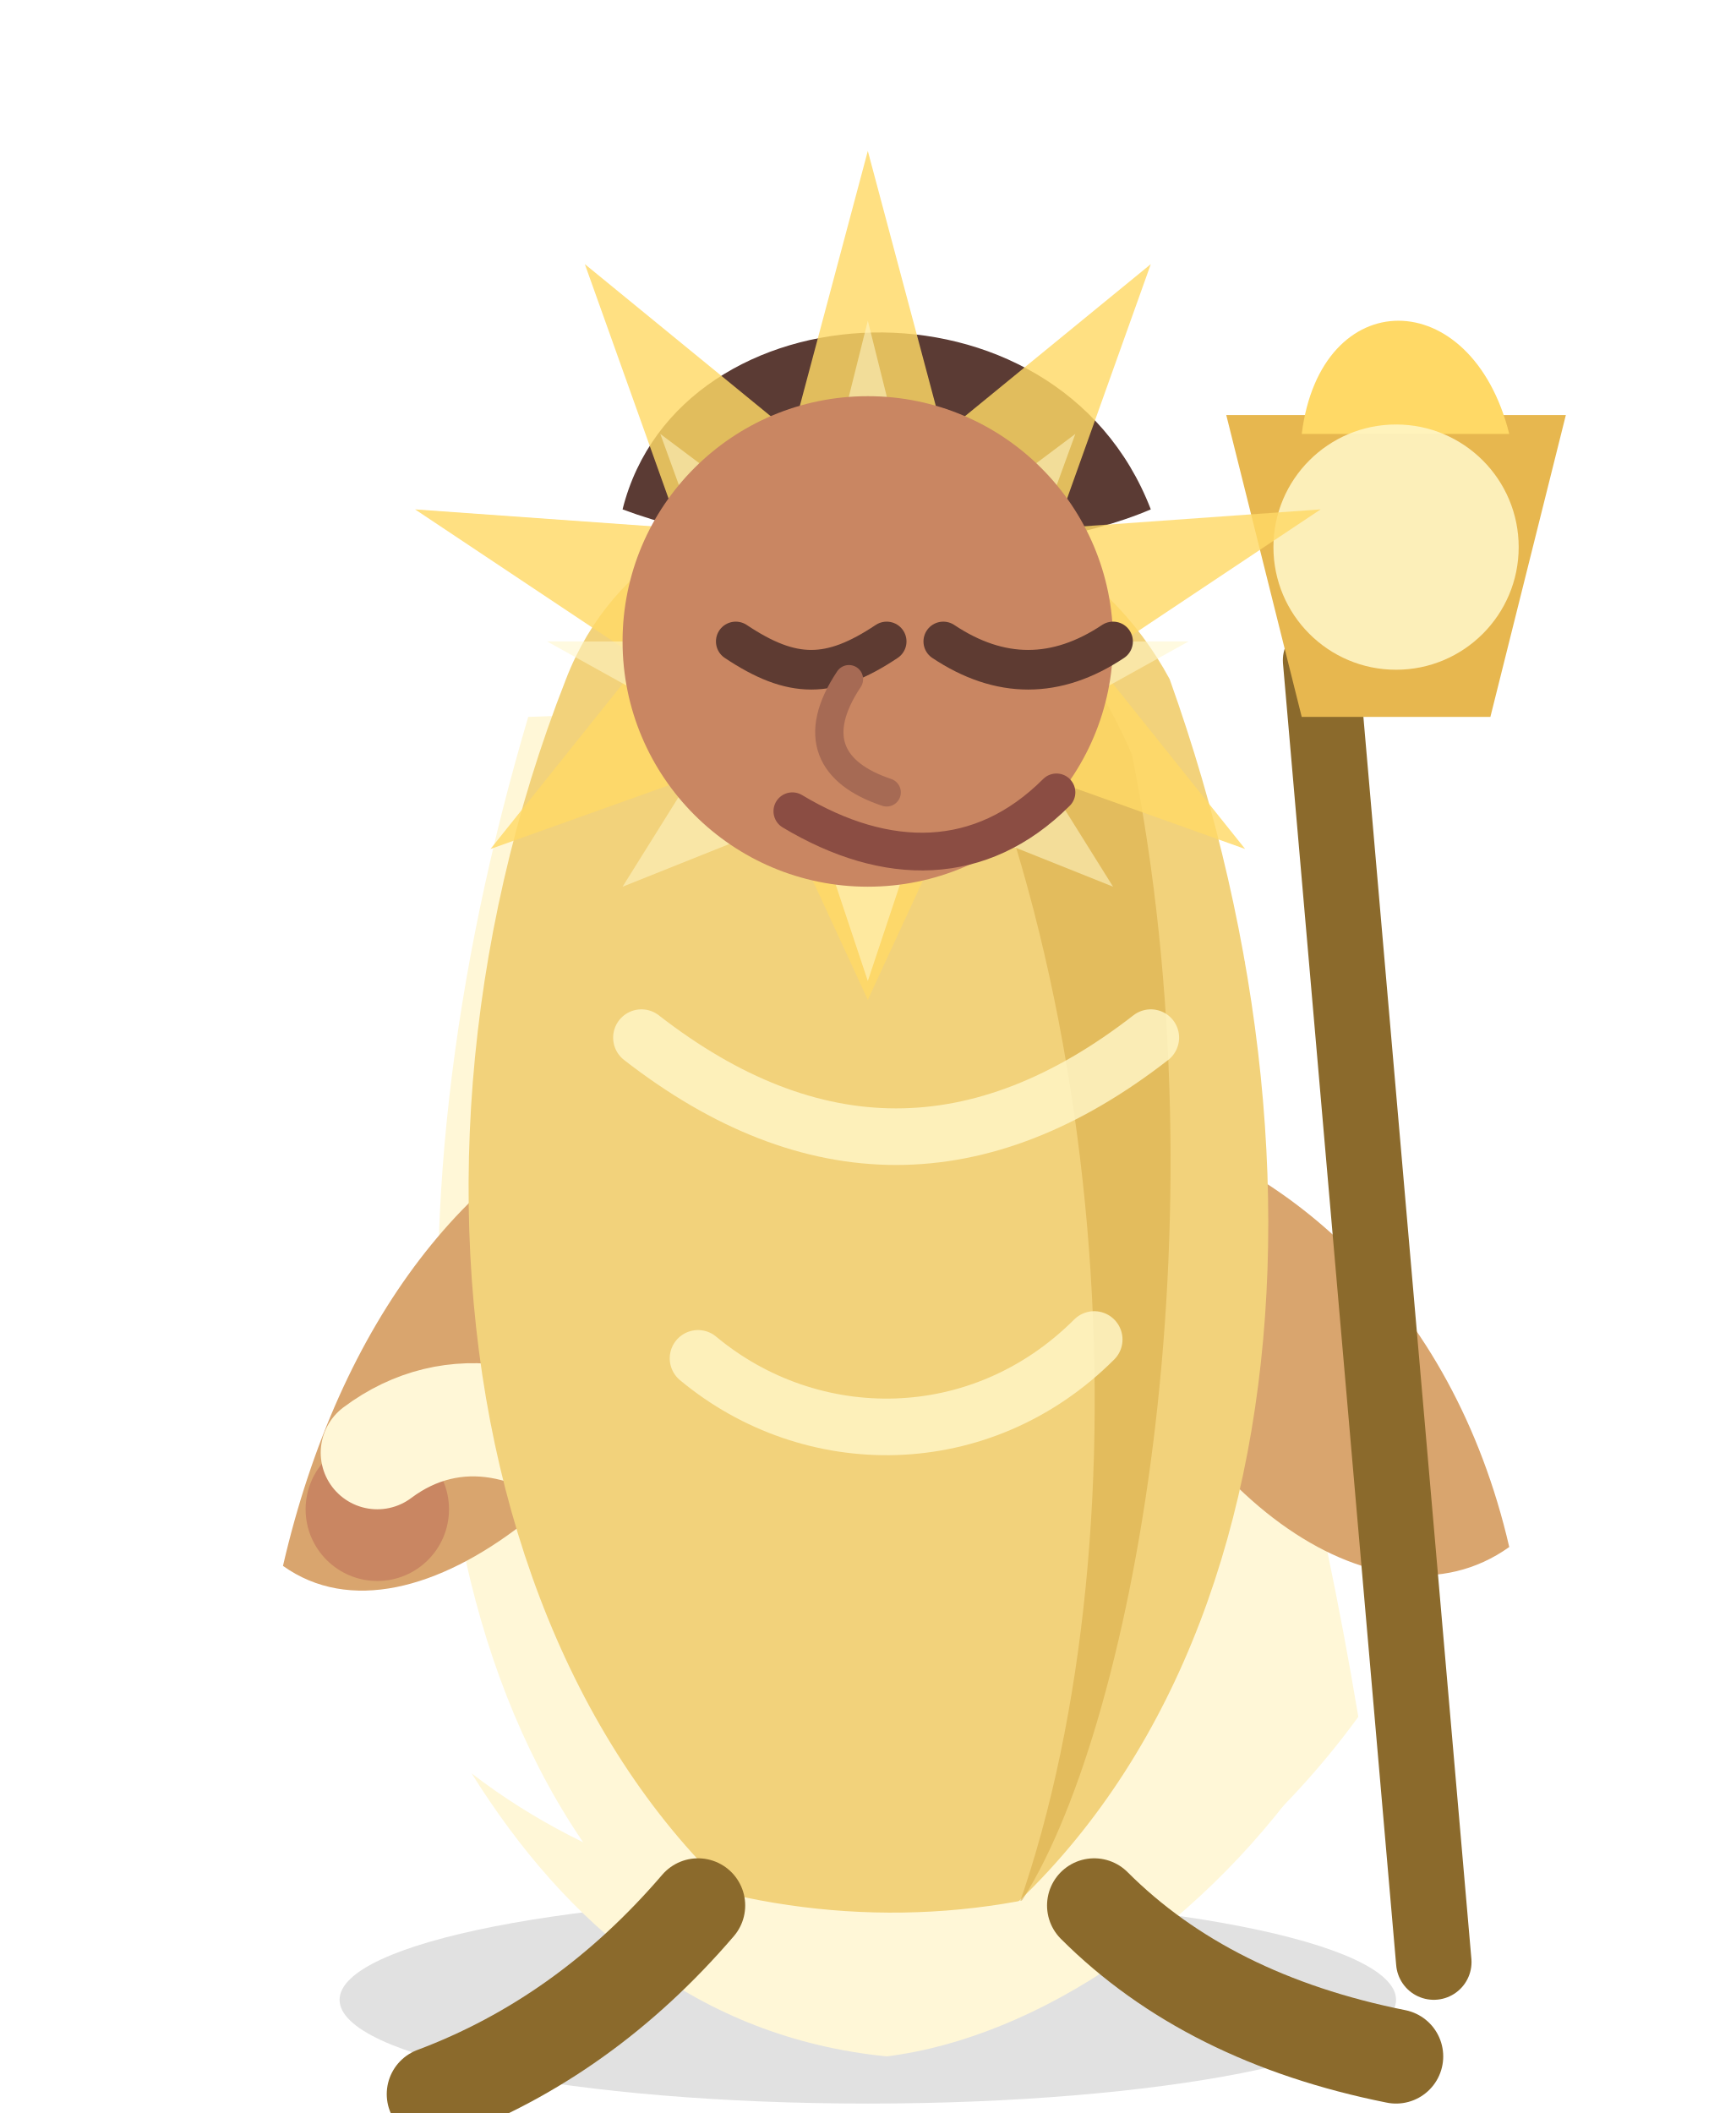
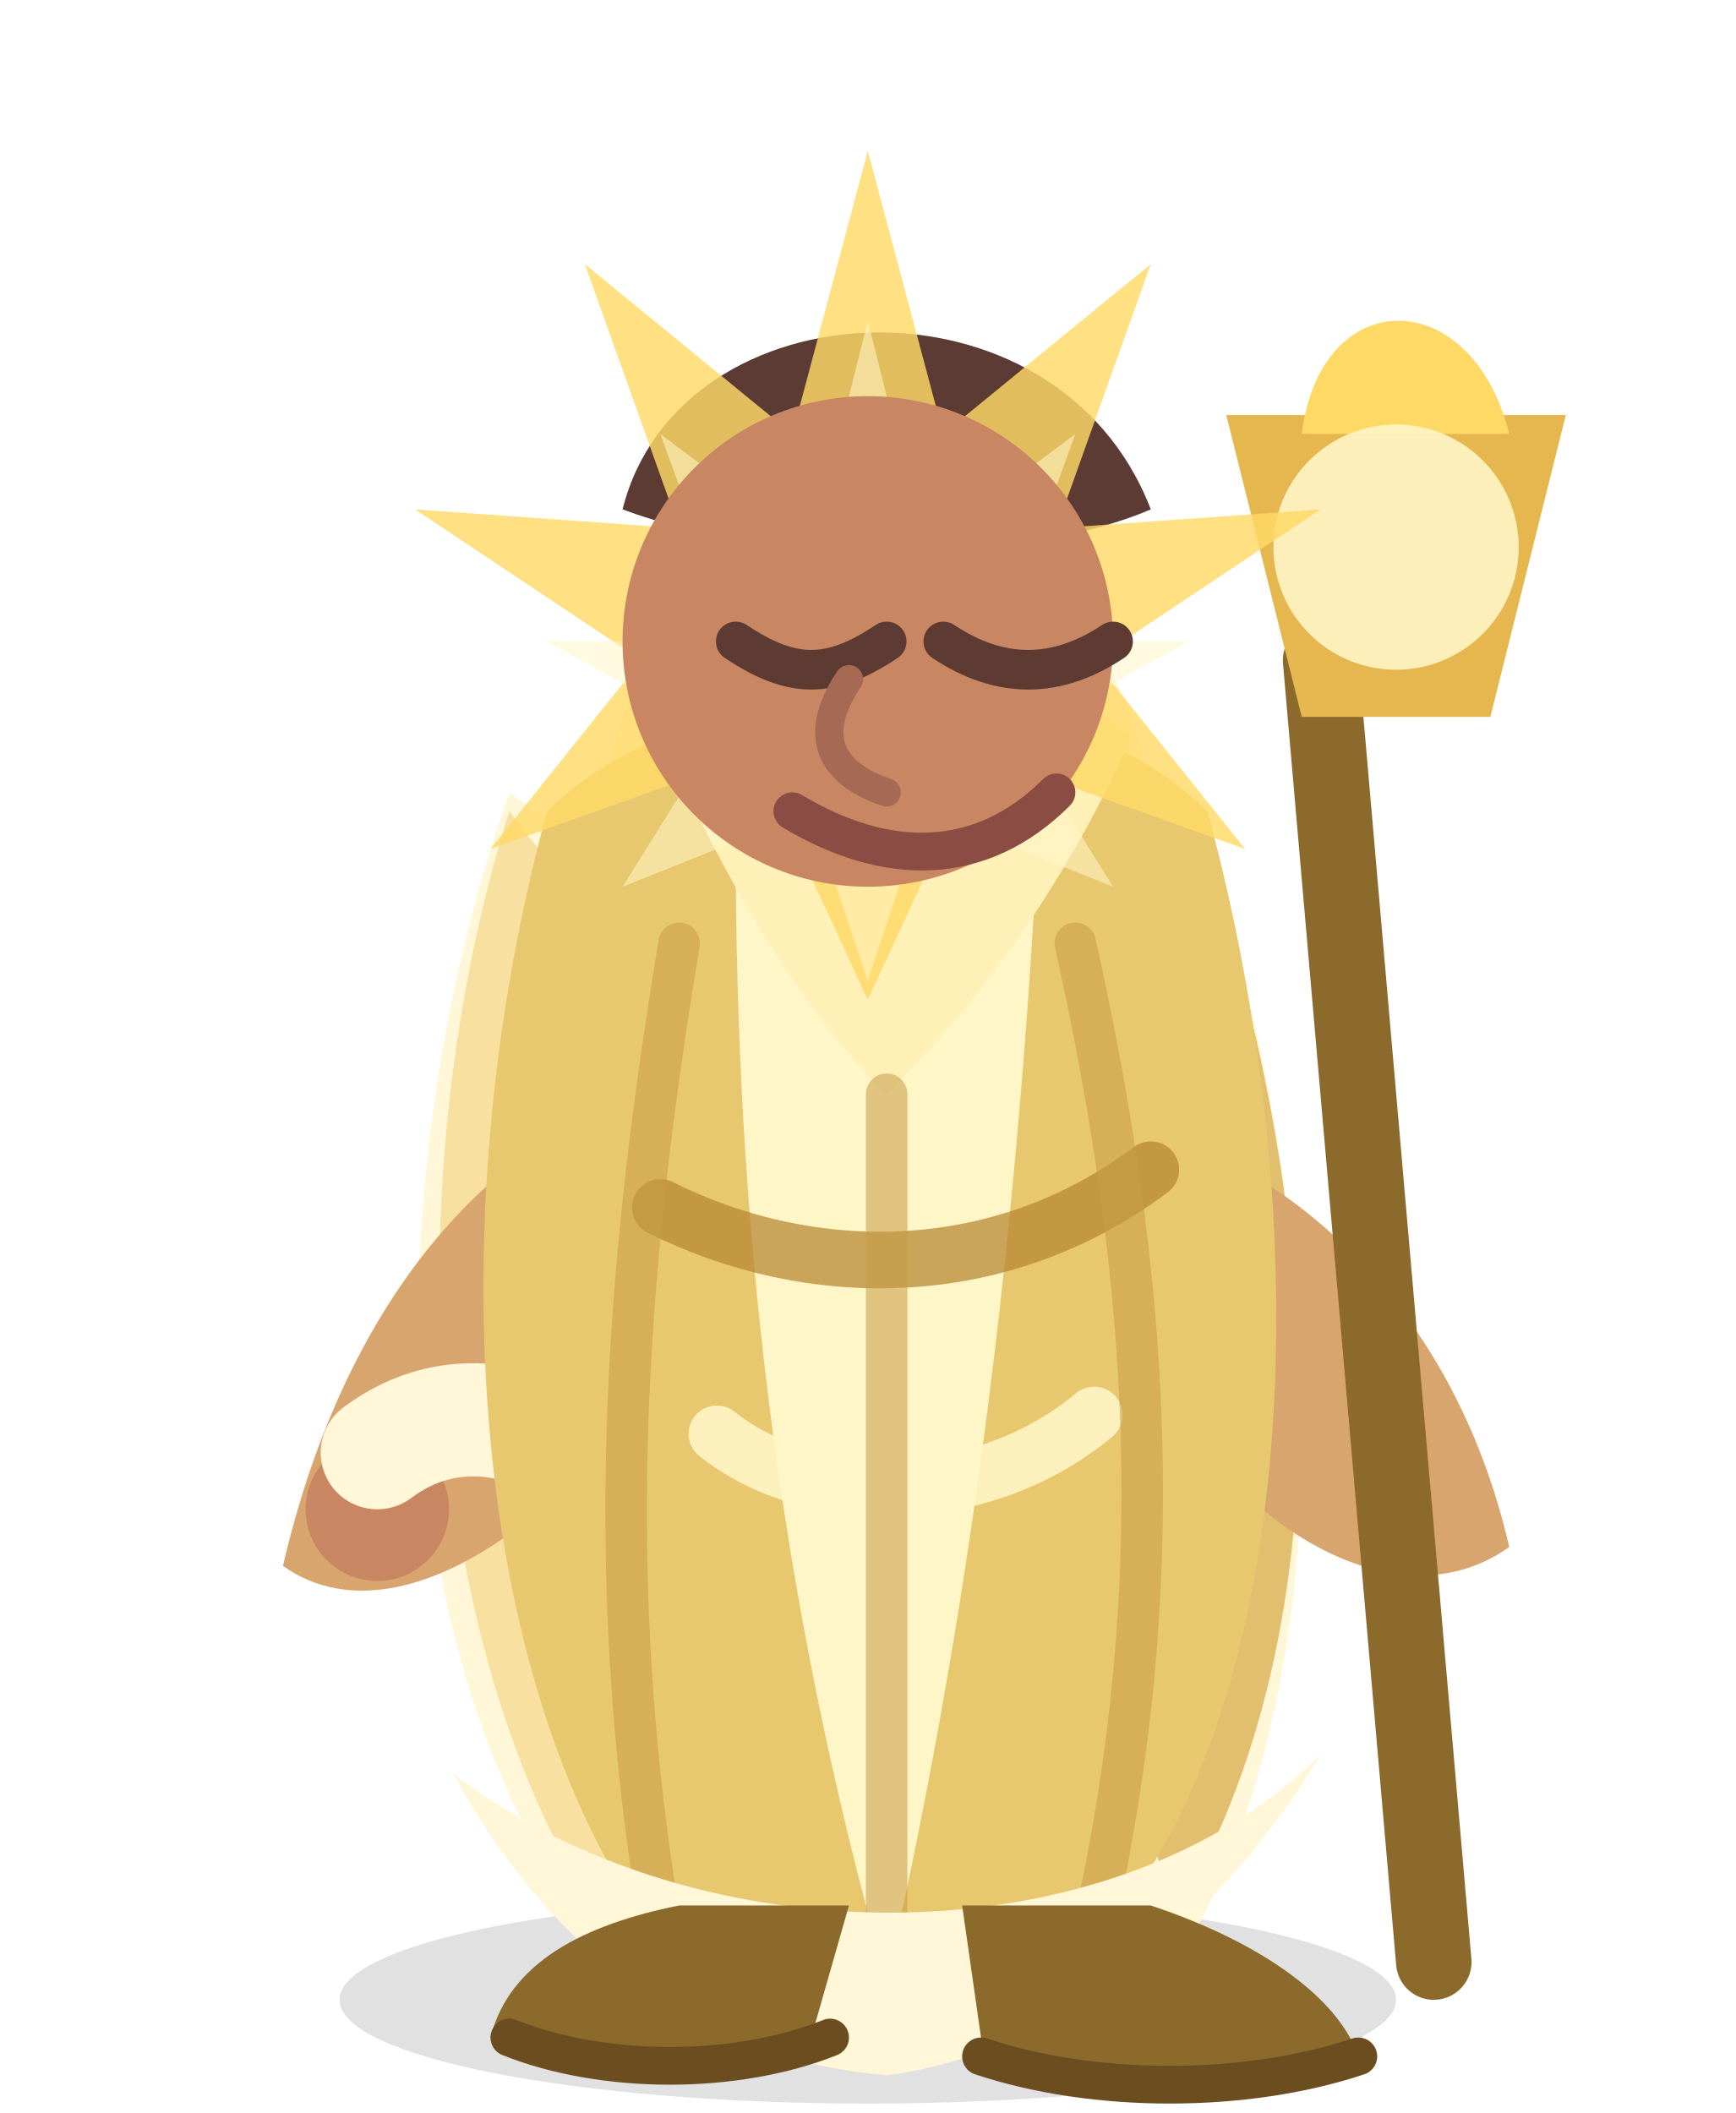
<svg xmlns="http://www.w3.org/2000/svg" width="92" height="112" viewBox="0 0 92 112">
  <style>.body,.robe,.robeHem,.head,.hatHair,.staffArm,.offArm,.staff,.capeScarf,.familiar{transform-box:view-box}.body,.robe{transform-origin:46px 102px;animation:bodyBreathe 2.8s ease-in-out infinite}.head{transform-origin:46px 40px;animation:headNod 3.4s ease-in-out infinite}.hatHair{transform-origin:46px 28px;animation:hatSway 2.7s ease-in-out infinite}.staffArm,.staff{transform-origin:64px 62px;animation:staffIdle 2.4s ease-in-out infinite}.offArm{transform-origin:31px 61px;animation:offIdle 2.9s ease-in-out infinite}.capeScarf{transform-origin:44px 62px;animation:capeIdle 2s ease-in-out infinite}.familiar{transform-origin:20px 86px;animation:familiarBob 1.6s ease-in-out infinite}@keyframes bodyBreathe{0%,100%{transform:translateY(0) scale(1)}50%{transform:translateY(-1px) scale(1.015,.985)}}@keyframes headNod{0%,100%{transform:rotate(-1deg)}50%{transform:rotate(1.5deg) translateY(-.5px)}}@keyframes hatSway{0%,100%{transform:rotate(-2deg)}50%{transform:rotate(2deg)}}@keyframes staffIdle{0%,100%{transform:rotate(-2deg)}50%{transform:rotate(3deg)}}@keyframes offIdle{0%,100%{transform:rotate(1deg)}50%{transform:rotate(-3deg)}}@keyframes capeIdle{0%,100%{transform:skewX(-2deg)}50%{transform:skewX(3deg)}}@keyframes familiarBob{0%,100%{transform:translateY(0) rotate(-2deg)}50%{transform:translateY(-2px) rotate(3deg)}}@media (prefers-reduced-motion: reduce){.body,.robe,.robeHem,.head,.hatHair,.staffArm,.offArm,.staff,.capeScarf,.familiar{animation:none}}</style>
  <ellipse cx="46" cy="106" rx="28" ry="5.5" fill="#000000" opacity="0.12" />
  <g class="capeScarf">
-     <path d="M28 38C20 65 21 93 39 106C50 110 64 102 72 91C68 67 61 49 55 37Z" fill="#fff7d7" />
-     <path d="M37 50C41 68 44 86 46 106C52 87 58 70 66 51C58 42 46 42 37 50Z" fill="#e8c86f" opacity="0.55" />
+     <path d="M27 42C20 62 20 87 31 102C38 108 54 110 63 103C72 87 70 62 63 42C54 50 37 50 27 42Z" fill="#fff7d7" />
+     <path d="M27 43C32 50 39 54 46 54C39 68 34 84 32 102C22 87 21 62 27 43Z" fill="#f7e0a0" />
+     <path d="M63 43C59 51 52 54 46 54C54 68 59 84 62 102C72 86 70 62 63 43Z" fill="#d7a945" opacity="0.72" />
  </g>
  <g class="staffArm staff">
    <path d="M58 59C68 61 77 69 80 82C73 87 62 79 58 66Z" fill="#d9a56e" />
    <path d="M70 35L76 104" stroke="#8b6a2c" stroke-width="4" stroke-linecap="round" />
    <g class="familiar">
      <path d="M65 22H83L79 38H69Z" fill="#e7b74f" />
      <path d="M69 23C70 15 78 15 80 23Z" fill="#ffd966" />
      <circle cx="74" cy="29" r="6.5" fill="#fff6c8" opacity="0.88" />
    </g>
  </g>
  <g class="offArm">
    <path d="M34 58C25 61 18 70 15 83C22 88 34 78 39 65Z" fill="#d9a56e" />
    <circle cx="20" cy="80" r="3.8" fill="#c98662" />
    <path d="M20 77C24 74 29 75 33 79" stroke="#fff7d7" stroke-width="6" stroke-linecap="round" fill="none" />
  </g>
  <g class="body robe">
-     <path d="M30 36C35 23 55 23 62 36C72 64 68 94 47 106C26 96 19 64 30 36Z" fill="#f2d27b" />
-     <path d="M47 29C59 49 61 81 54 101C60 92 65 65 60 40C57 33 52 29 47 29Z" fill="#d7a945" opacity="0.55" />
-     <path d="M34 55C43 62 52 62 61 55M37 72C43 77 52 77 58 71" stroke="#fff6c8" stroke-width="3" stroke-linecap="round" fill="none" opacity="0.82" />
+     <path d="M33 38C38 25 55 25 60 38C66 62 66 91 47 107C29 91 27 62 33 38Z" fill="#fff7d7" />
+     <path d="M29 43C37 35 56 35 64 43C70 65 69 91 58 103C52 107 42 108 35 103C25 90 23 65 29 43Z" fill="#e8c86f" />
+     <path d="M39 45C43 49 50 49 55 45C54 63 52 83 47 105C41 84 39 64 39 45Z" fill="#fff6c8" />
+     <path d="M35 39C39 48 43 54 47 58C51 54 56 48 60 39C54 34 41 34 35 39Z" fill="#fff0b8" />
+     <path d="M35 64C43 68 53 68 61 62" stroke="#b88732" stroke-width="3" stroke-linecap="round" fill="none" opacity="0.74" />
+     <path d="M38 76C43 80 52 80 58 75" stroke="#fff6c8" stroke-width="3" stroke-linecap="round" fill="none" opacity="0.88" />
+     <path d="M36 50C33 68 32 84 35 102M57 50C61 68 62 84 58 102M47 58V105" stroke="#c79b45" stroke-width="2.2" stroke-linecap="round" fill="none" opacity="0.55" />
    <g class="robeHem">
-       <path d="M25 94C38 104 58 104 70 93C64 102 55 108 47 109C37 108 30 102 25 94Z" fill="#fff7d7" />
+       <path d="M24 94C37 104 59 104 70 93C64 103 55 109 47 110C36 109 29 103 24 94Z" fill="#fff7d7" />
    </g>
  </g>
-   <path d="M37 101Q31 108 23 111" stroke="#8b6a2c" stroke-width="5" stroke-linecap="round" fill="none" />
-   <path d="M58 101Q64 107 74 109" stroke="#8b6a2c" stroke-width="5" stroke-linecap="round" fill="none" />
+   <g class="robeHem">
+     <path d="M36 101H45L43 108C39 111 31 111 26 108C27 104 31 102 36 101Z" fill="#8b6a2c" />
+     <path d="M51 101H61C67 103 71 106 72 109C65 112 56 112 52 108Z" fill="#8b6a2c" />
+     <path d="M27 108C32 110 39 110 44 108M52 109C58 111 66 111 72 109" stroke="#6b4d1f" stroke-width="2" stroke-linecap="round" fill="none" />
+   </g>
  <g class="hatHair">
    <path d="M33 27C36 15 56 14 61 27C54 30 41 30 33 27Z" fill="#5b3b34" />
    <path d="M46 8L50 23L61 14L56 28L70 27L58 35L66 45L52 40L46 53L40 40L26 45L34 35L22 27L36 28L31 14L42 23Z" fill="#ffd966" opacity="0.82" />
    <path d="M46 17L49 29L57 23L53 34L63 34L54 39L59 47L49 43L46 52L43 43L33 47L38 39L29 34L39 34L35 23L43 29Z" fill="#fff6c8" opacity="0.56" />
  </g>
  <g class="head">
    <circle cx="46" cy="34" r="13" fill="#c98662" />
    <path d="M39 34C42 36 44 36 47 34M50 34C53 36 56 36 59 34" stroke="#5e3b32" stroke-width="2.1" stroke-linecap="round" fill="none" />
    <path d="M42 43C47 46 52 46 56 42" stroke="#8b4d43" stroke-width="2" stroke-linecap="round" fill="none" />
    <path d="M45 36C43 39 44 41 47 42" stroke="#a66a54" stroke-width="1.5" stroke-linecap="round" fill="none" />
  </g>
</svg>
